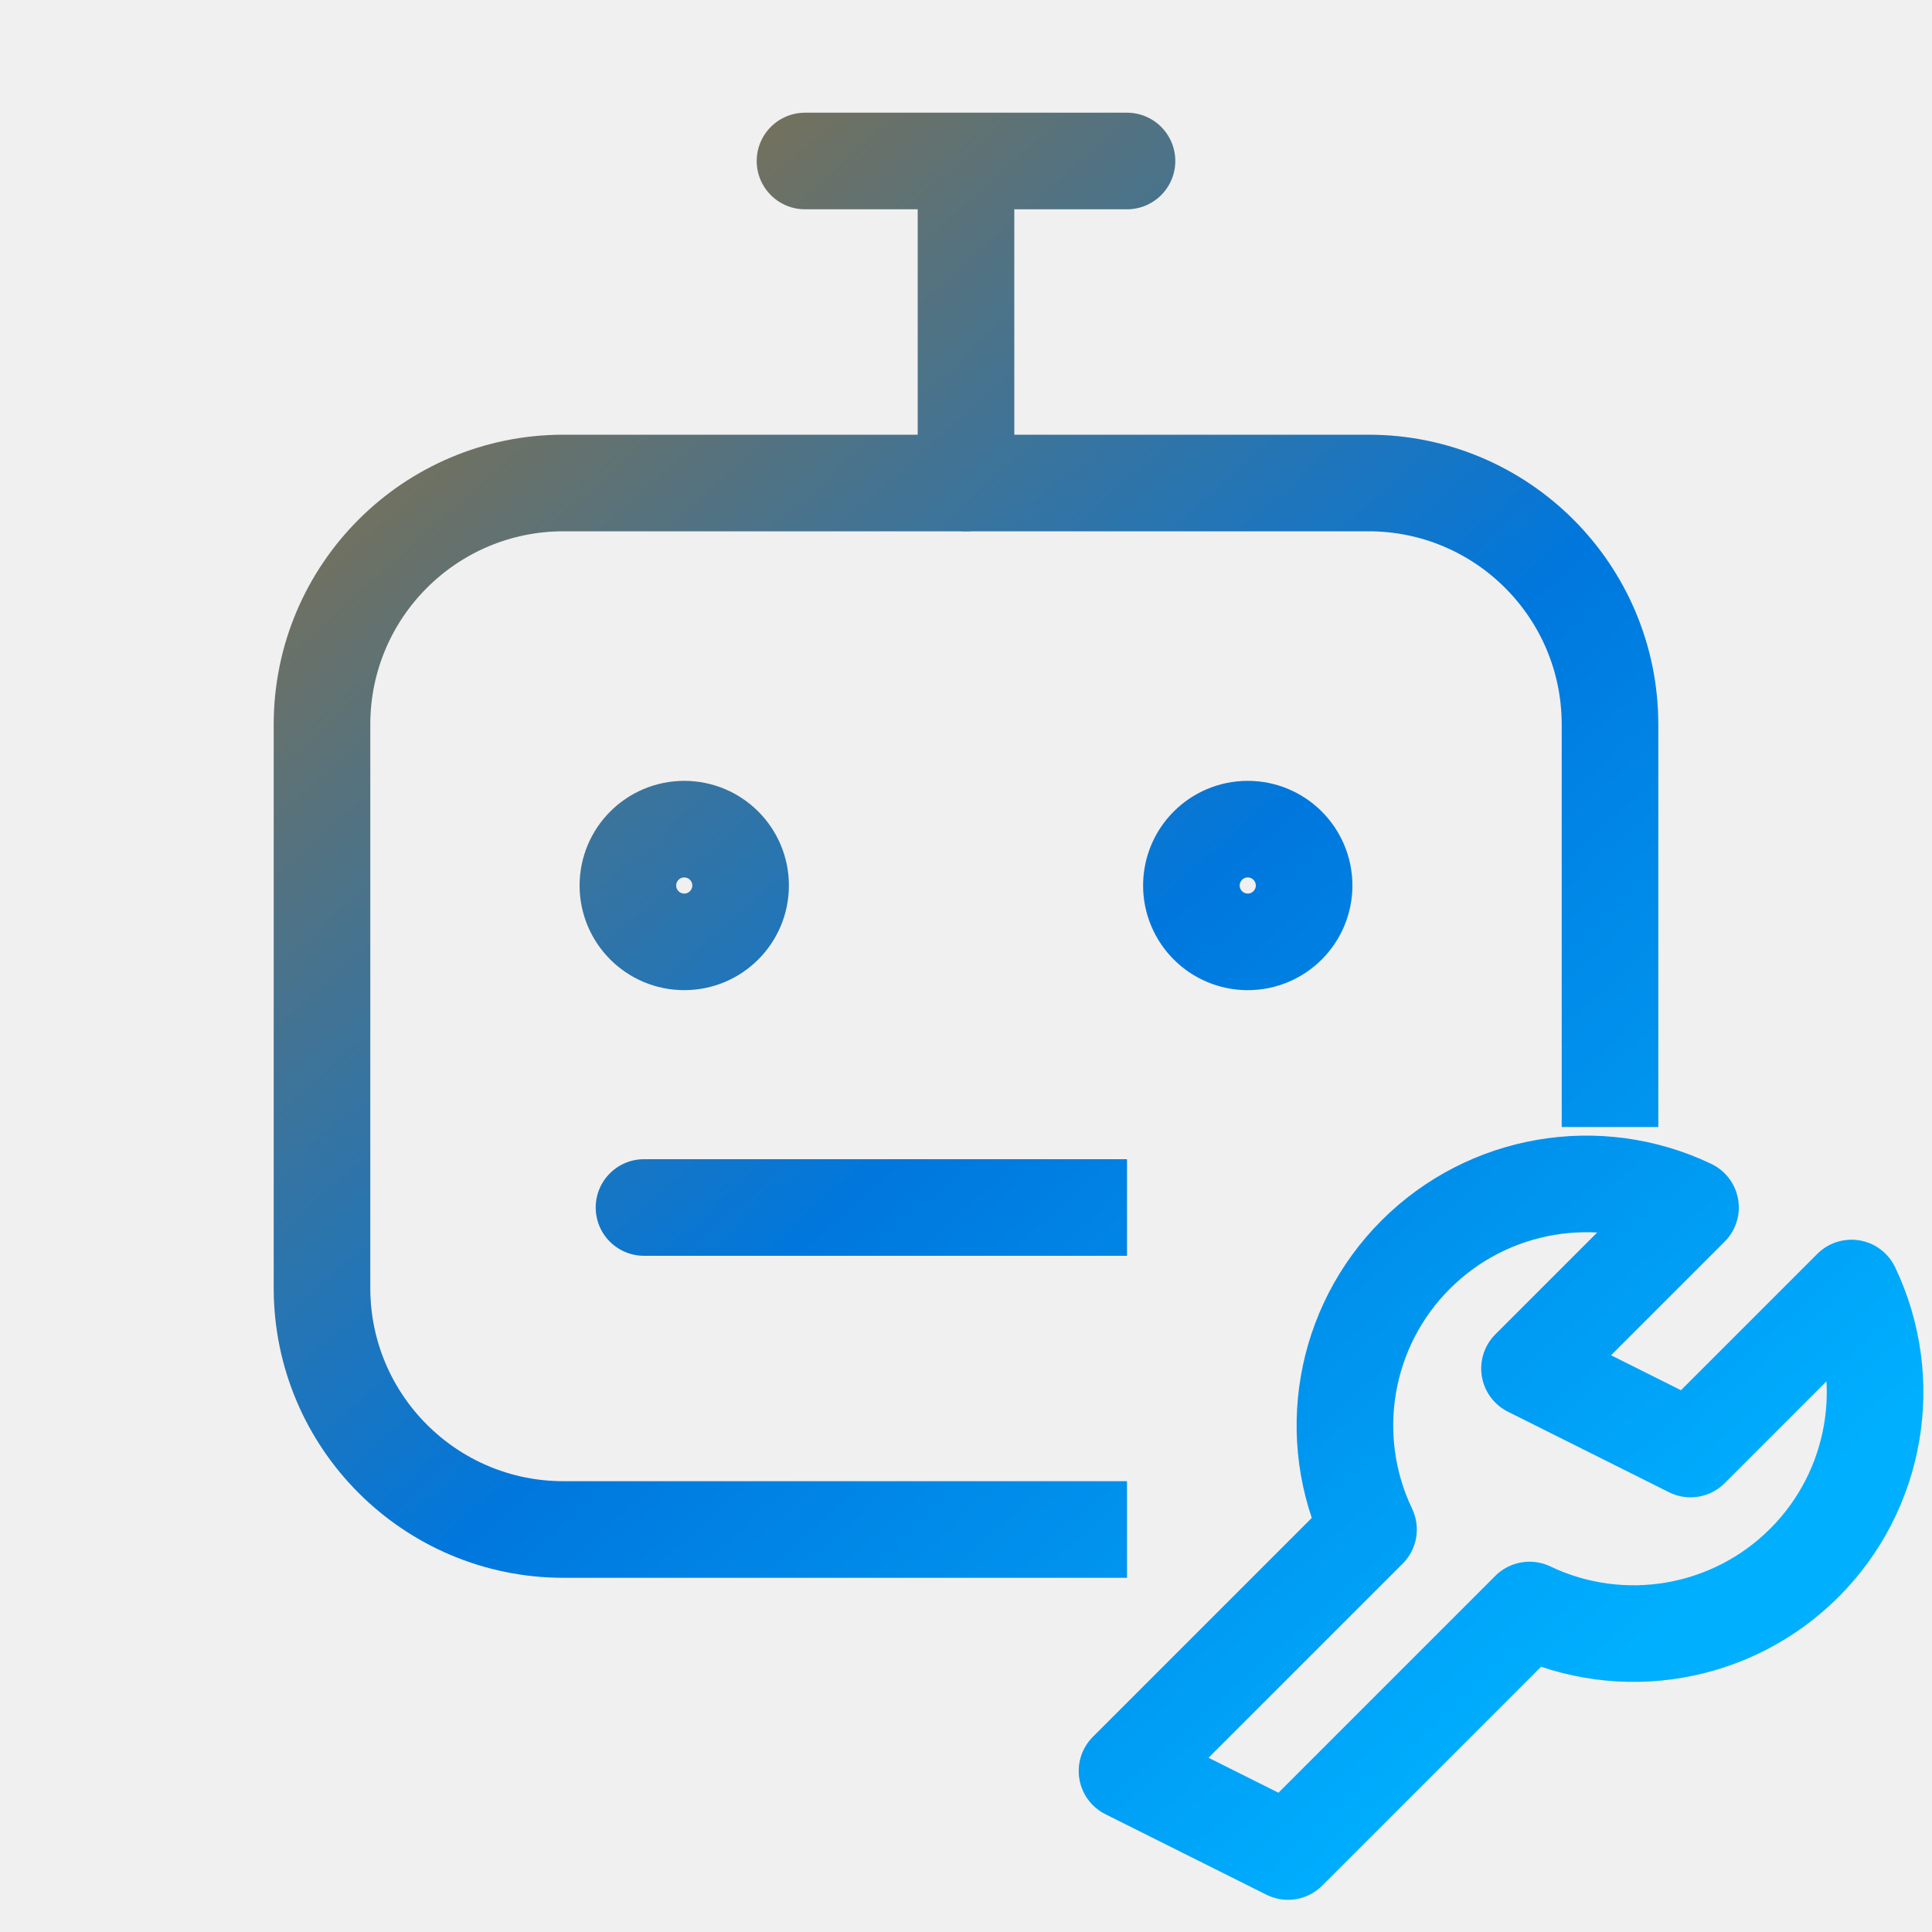
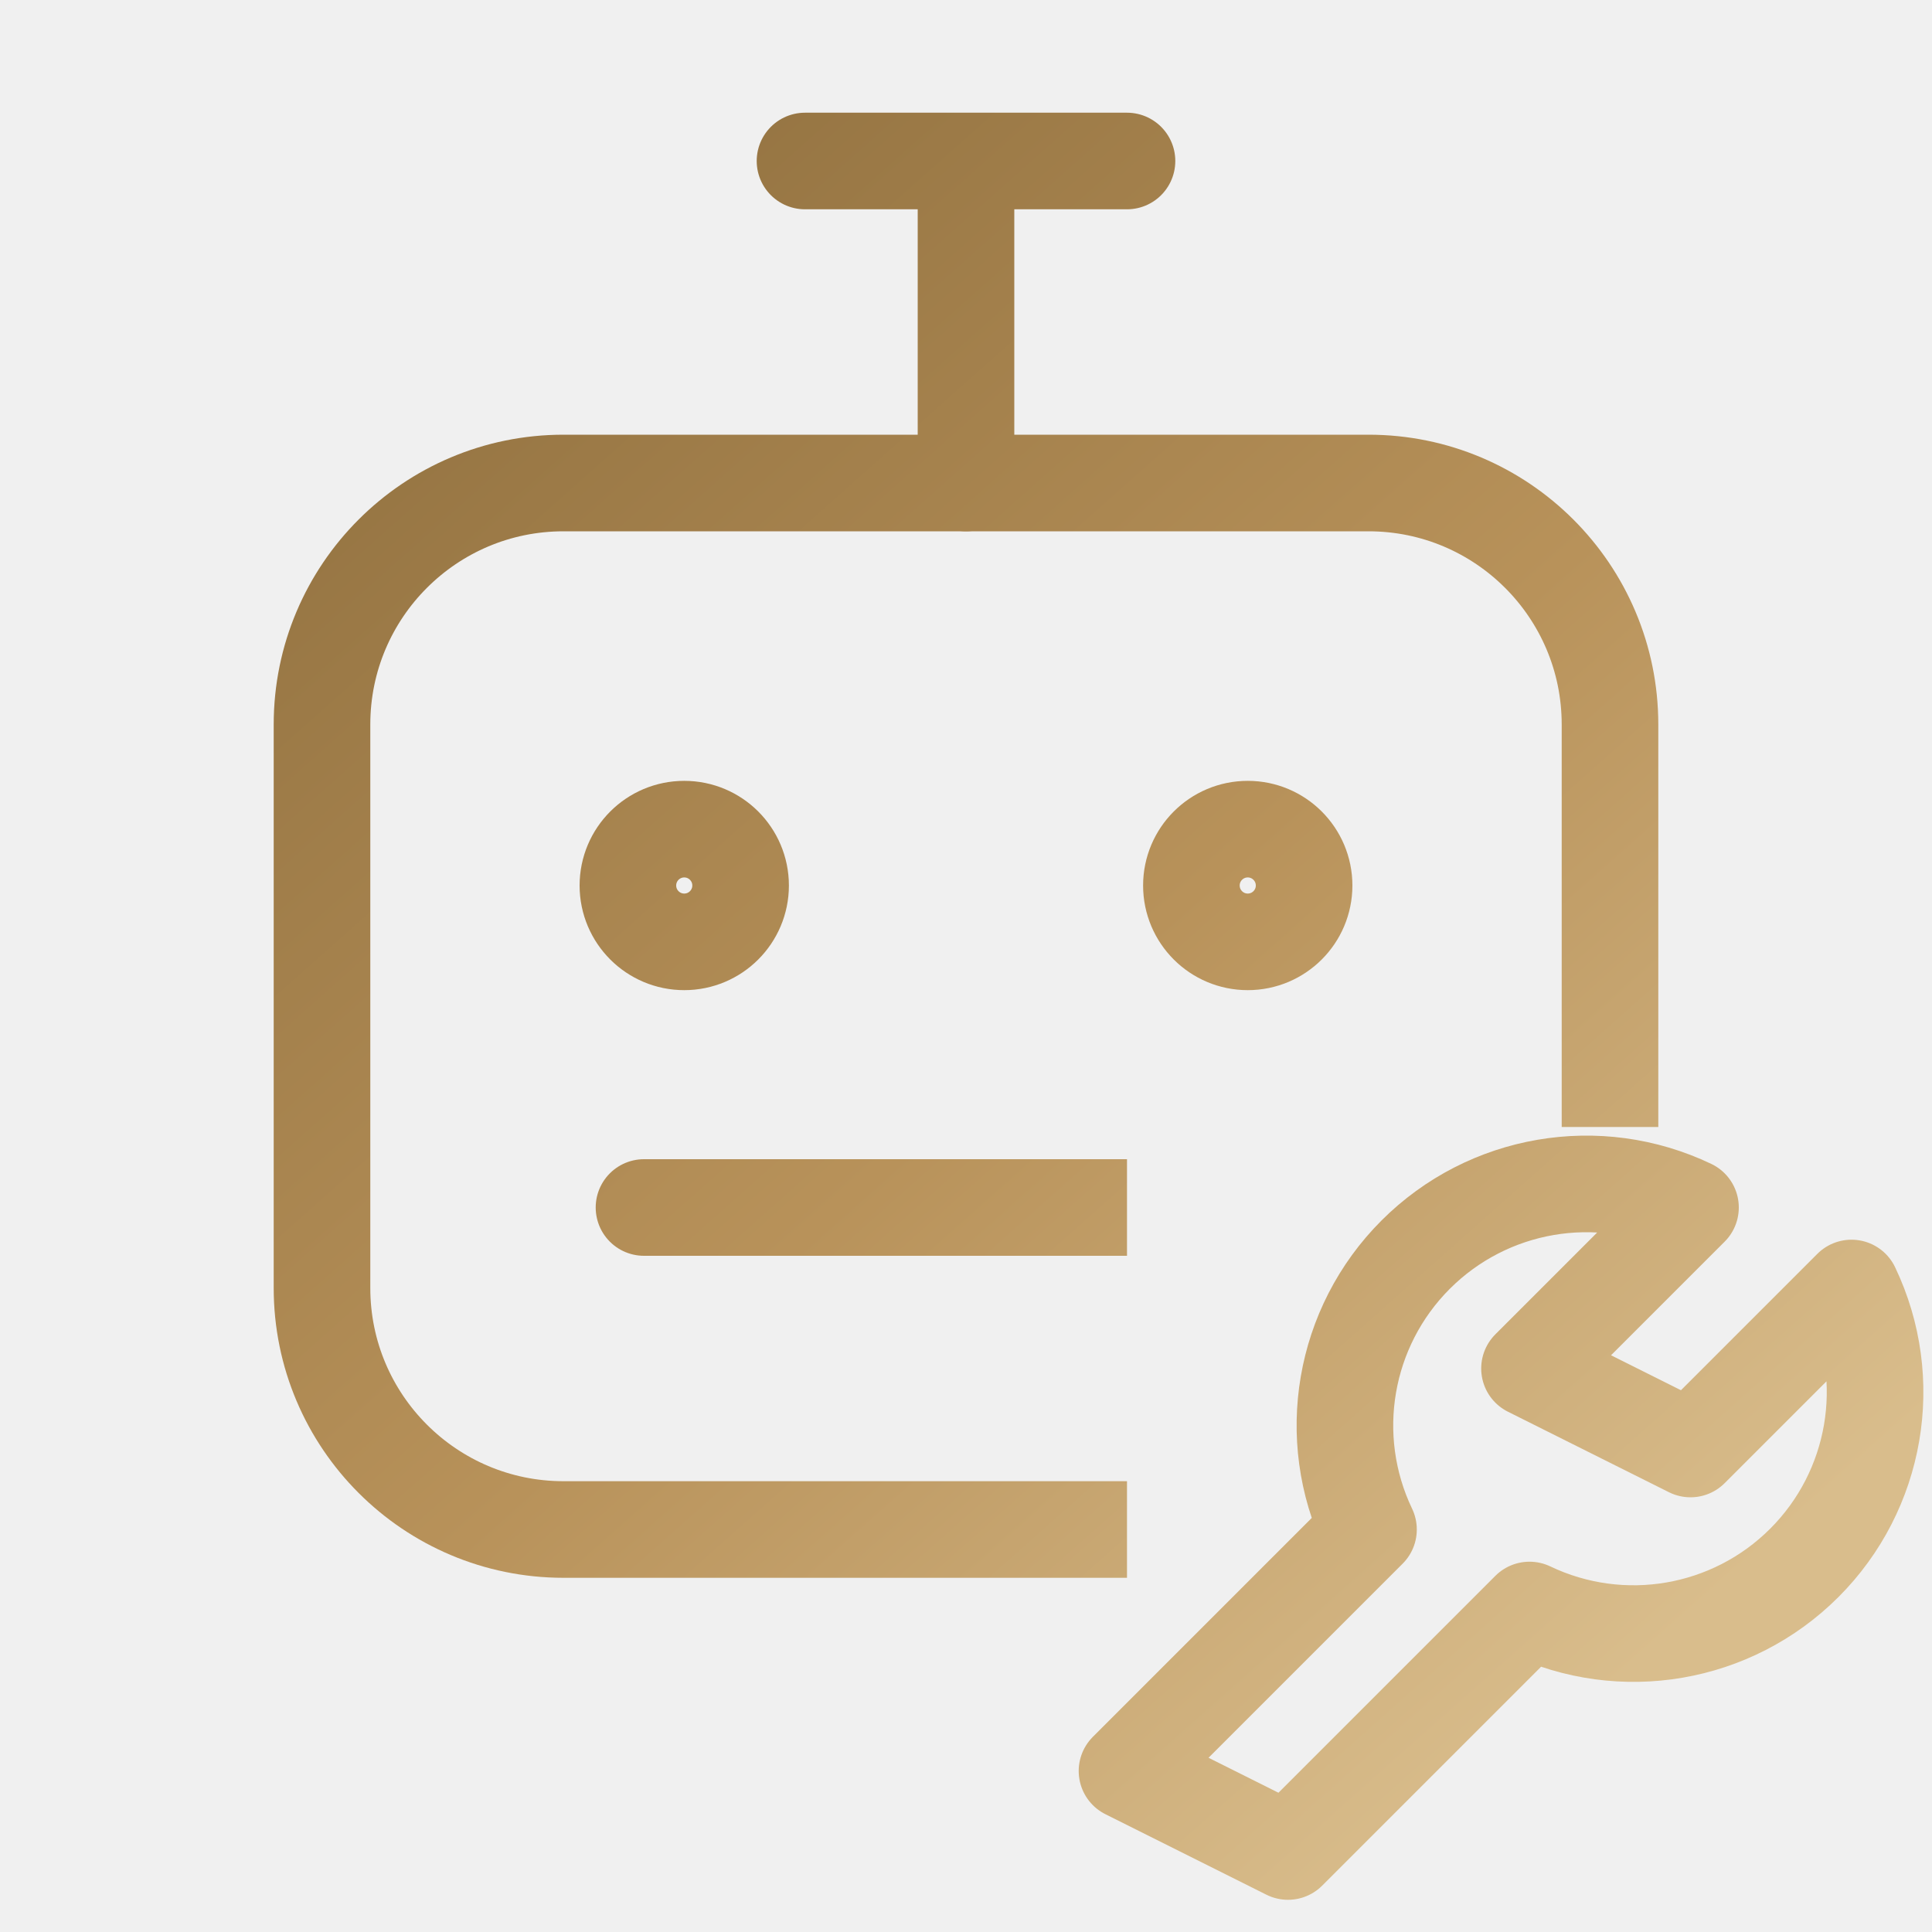
<svg xmlns="http://www.w3.org/2000/svg" viewBox="0 0 24 24" fill="none">
  <defs>
    <linearGradient id="aestheiaGradient" x1="4" y1="3" x2="20" y2="21" gradientUnits="userSpaceOnUse">
      <stop stop-color="#8f6f3e" />
-       <stop offset=".55" stop-color="#0077dd" />
-       <stop offset="1" stop-color="#00b0ff" />
+       <stop offset=".55" stop-color="#b8925a" />
+       <stop offset="1" stop-color="#d9bd8c" />
    </linearGradient>
    <mask id="roleClear">
      <rect width="24" height="24" fill="white" />
      <rect x="14" y="14" width="10" height="10" fill="black" />
    </mask>
  </defs>
  <g stroke="url(#aestheiaGradient)" stroke-width="1.2" stroke-linecap="round" stroke-linejoin="round">
    <g mask="url(#roleClear)">
      <rect x="4" y="6" width="16" height="13" rx="3" />
      <path d="M12 6V2M10 2h4M8 15h8" />
      <circle cx="8.5" cy="11" r=".7" />
      <circle cx="15.5" cy="11" r=".7" />
    </g>
    <path d="M21 15a3 3 0 0 0-4 4l-3 3 2 1 3-3a3 3 0 0 0 4-4l-2 2-2-1 2-2Z" />
  </g>
</svg>
